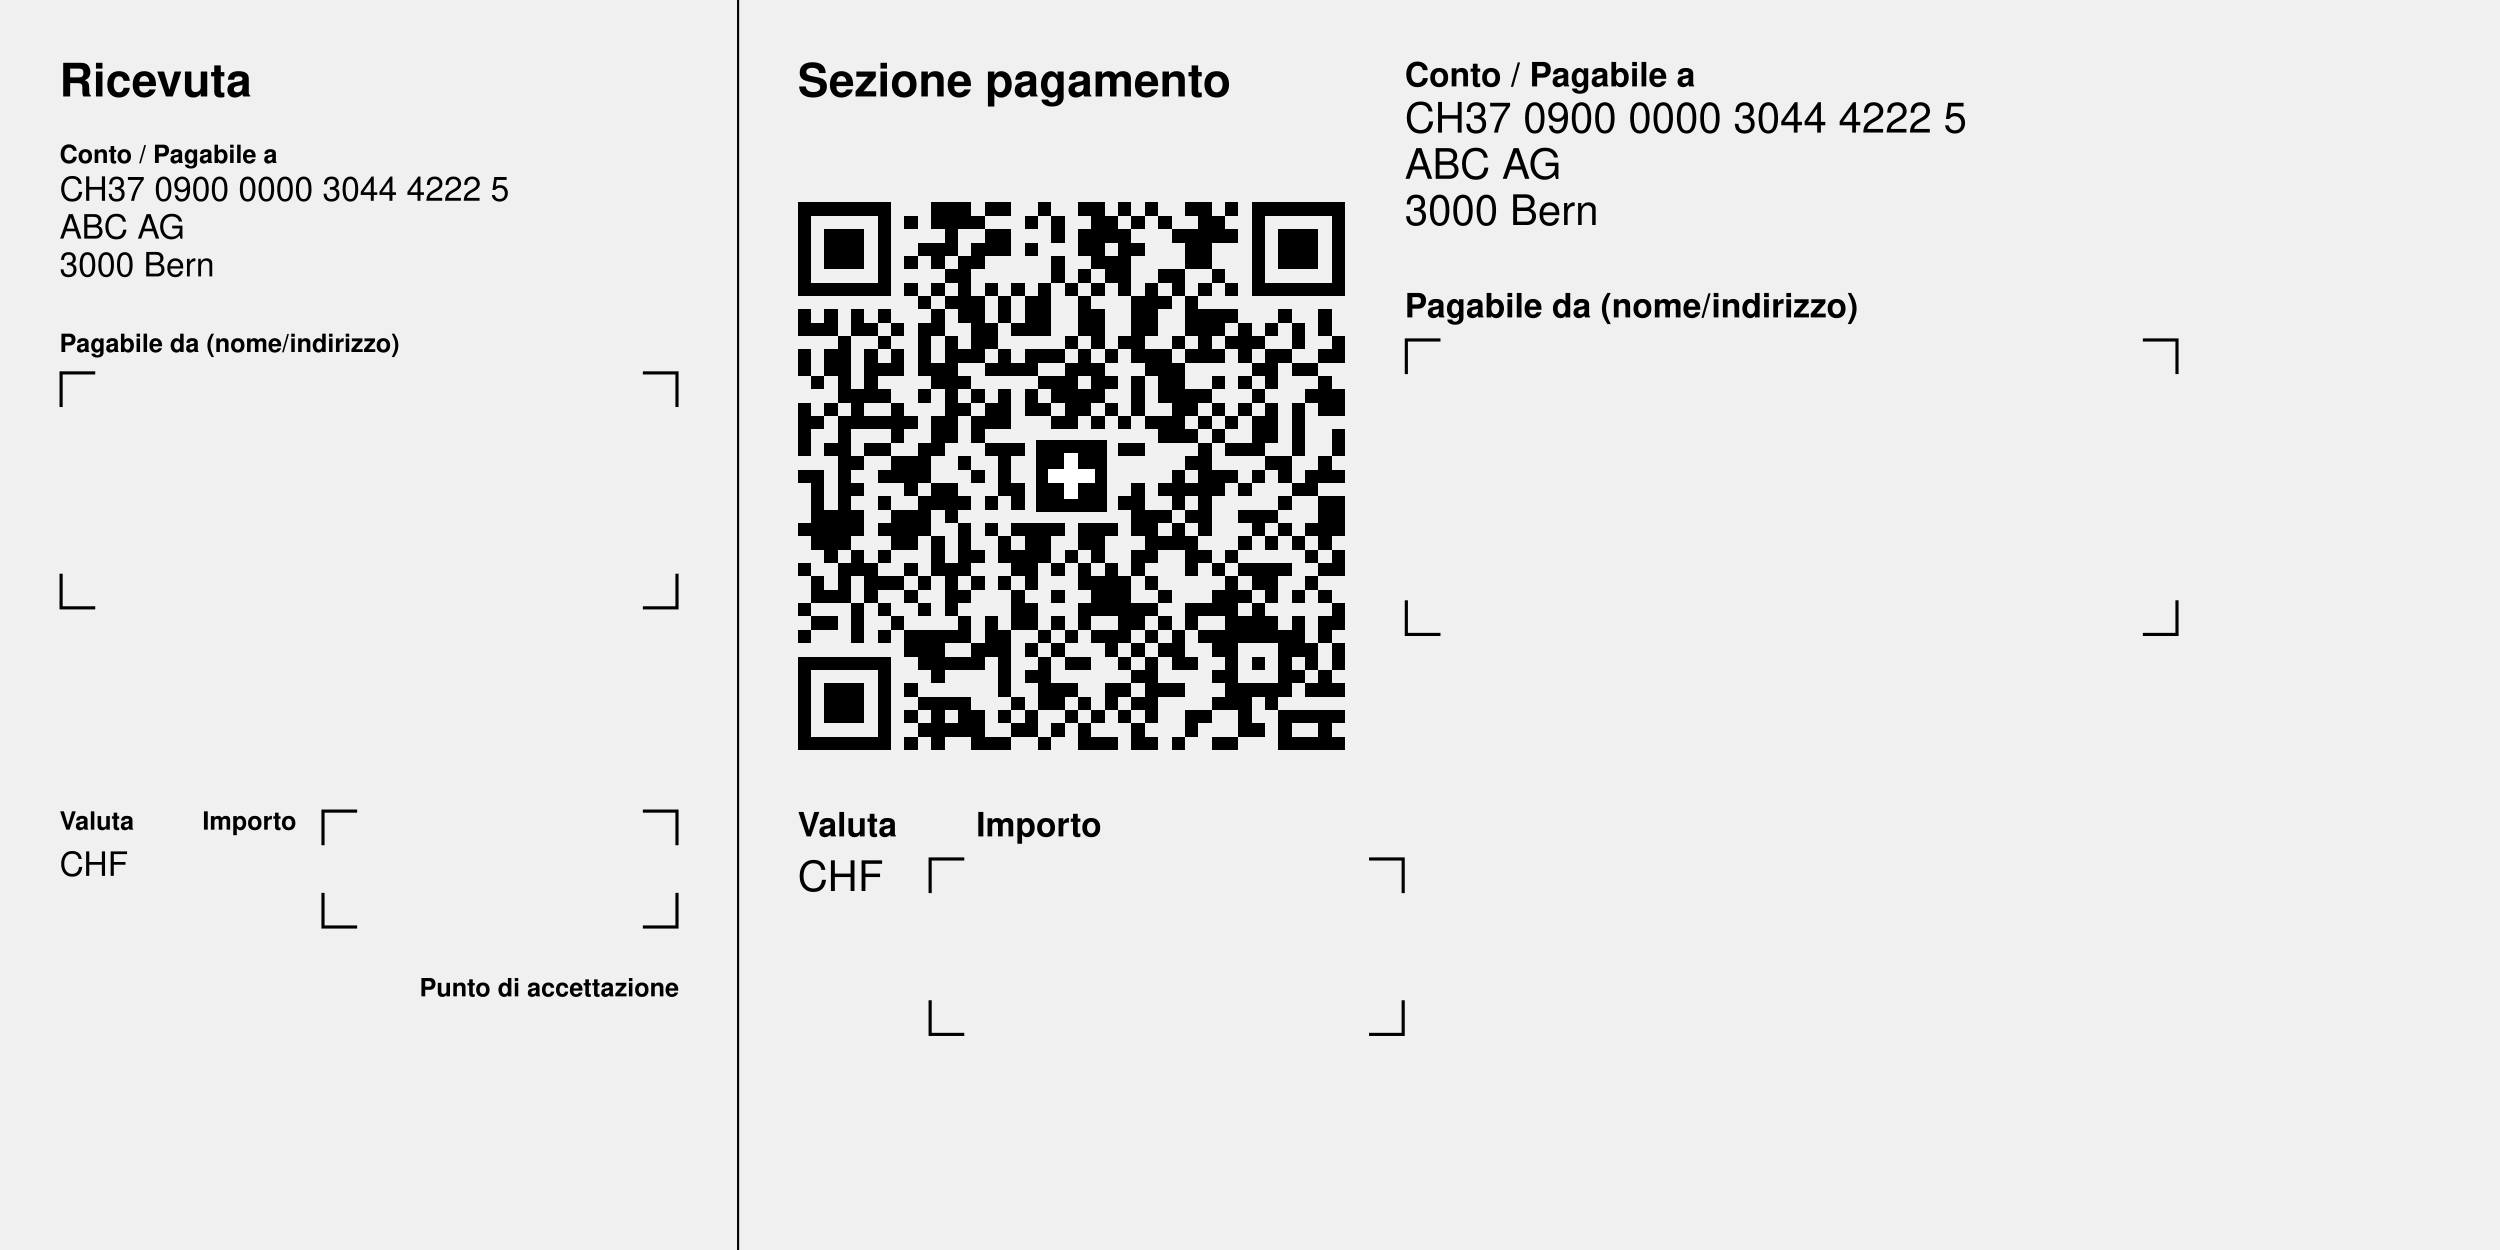
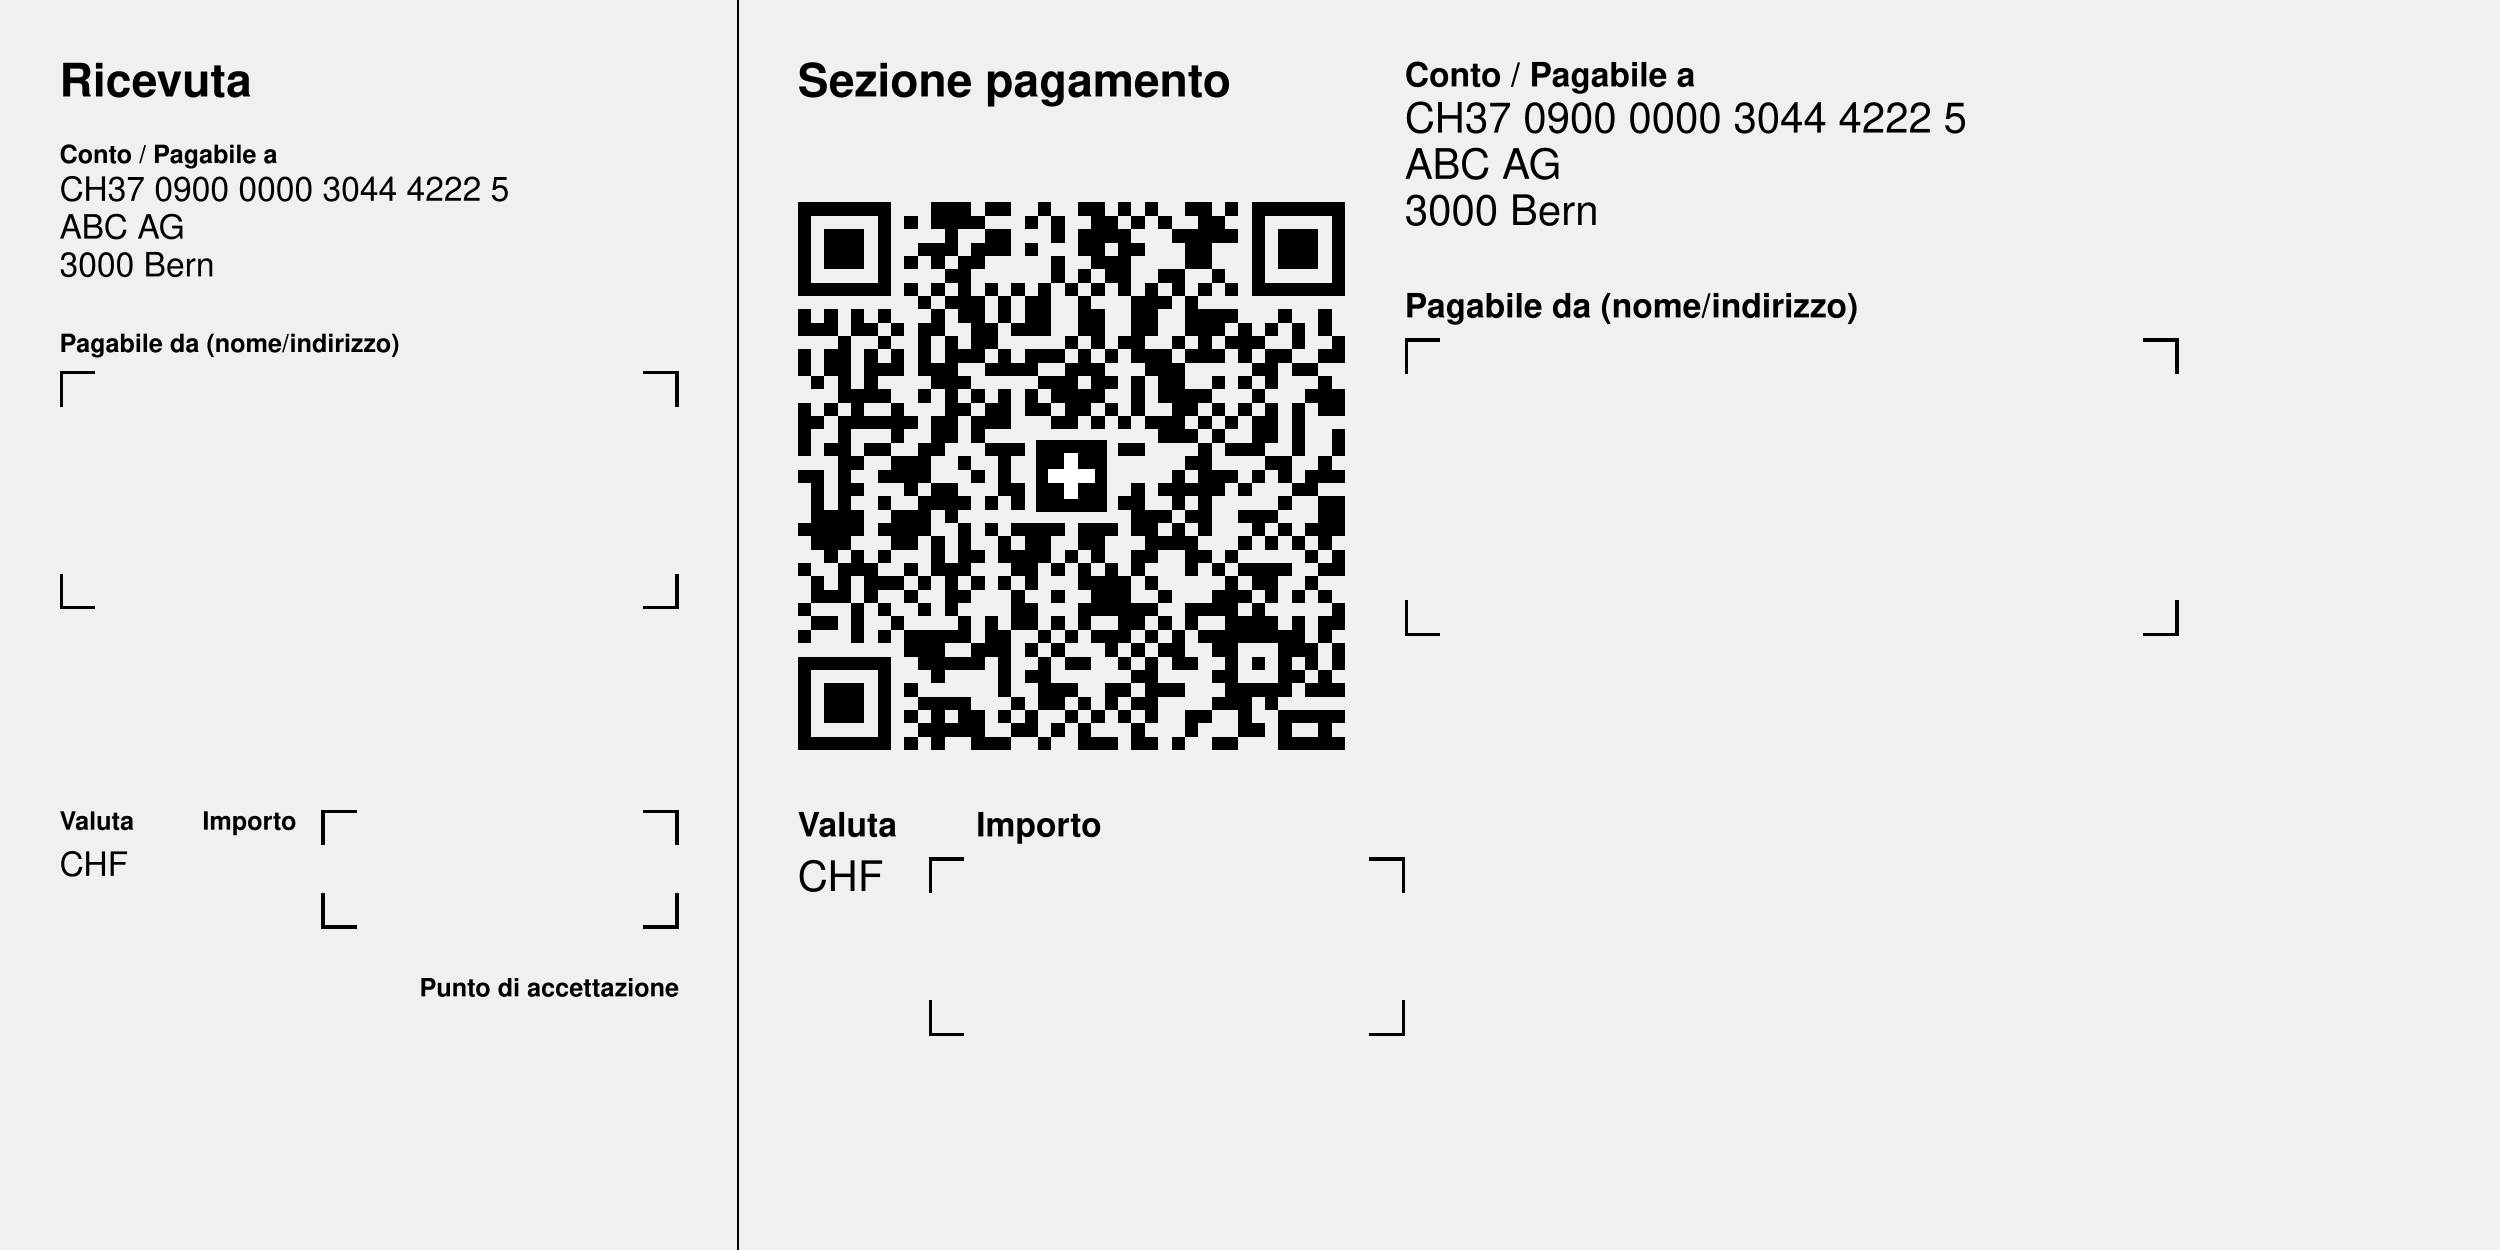
<svg xmlns="http://www.w3.org/2000/svg" width="210mm" height="105mm" version="1.1" viewBox="0 0 595.276 297.638">
  <g font-family="Helvetica,Arial,&quot;Liberation Sans&quot;" transform="translate(0 297.638)">
    <g transform="translate(189.921 0)">
      <text x="0" y="-274.665" font-size="11" font-weight="bold">Sezione pagamento</text>
    </g>
    <g transform="translate(189.921 -119.055) scale(3.18)">
      <path fill="#000000" shape-rendering="crispEdges" d="M0,-41h7v1h-7zm10,0h3v2h-3zm4,0h2v1h-2zm4,0h1v1h-1zm3,0h2v1h-2zm3,0h1v1h-1z m2,0h1v1h-1zm3,0h2v1h-2zm3,0h1v1h-1zm2,0h7v1h-7zm-34,1h1v6h-1zm6,0h1v6h-1z m2,0h1v1h-1zm5,0h1v1h-1zm4,0h1v1h-1zm2,0h1v2h-1zm3,0h2v2h-2zm3,0h1v1h-1z m2,0h1v1h-1zm3,0h2v2h-2zm4,0h1v6h-1zm6,0h1v6h-1zm-38,1h3v3h-3zm9,0h1v2h-1z m3,0h2v2h-2zm7,0h1v2h-1zm3,0h1v5h-1zm4,0h2v1h-2zm4,0h1v1h-1zm4,0h3v3h-3z m-27,1h2v1h-2zm4,0h1v2h-1zm4,0h1v1h-1zm5,0h1v2h-1zm3,0h1v1h-1zm4,0h2v2h-2z m-21,1h1v1h-1zm2,0h1v1h-1zm2,0h1v5h-1zm7,0h1v2h-1zm4,0h1v2h-1zm-12,1h1v1h-1z m10,0h1v1h-1zm6,0h2v1h-2zm4,0h1v1h-1zm-30,1h5v1h-5zm7,0h1v1h-1zm2,0h1v1h-1z m4,0h1v1h-1zm2,0h1v1h-1zm2,0h1v4h-1zm2,0h1v1h-1zm2,0h1v1h-1zm4,0h1v4h-1z m2,0h1v1h-1zm2,0h1v1h-1zm2,0h1v1h-1zm3,0h5v1h-5zm-26,1h1v1h-1zm2,0h1v1h-1z m2,0h1v5h-1zm2,0h1v2h-1zm2,0h1v3h-1zm4,0h1v3h-1zm4,0h1v5h-1zm2,0h1v1h-1z m2,0h1v3h-1zm-29,1h1v2h-1zm2,0h1v2h-1zm2,0h1v2h-1zm2,0h1v1h-1zm4,0h1v2h-1z m12,0h1v3h-1zm8,0h2v2h-2zm2,0h1v1h-1zm4,0h1v1h-1zm3,0h1v2h-1zm-38,1h1v1h-1z m4,0h1v1h-1zm2,0h1v1h-1zm2,0h1v4h-1zm5,0h1v2h-1zm2,0h1v1h-1zm17,0h1v3h-1z m2,0h1v1h-1zm2,0h1v2h-1zm-34,1h1v5h-1zm3,0h1v1h-1zm5,0h1v8h-1zm9,0h1v1h-1z m4,0h1v1h-1zm4,0h1v1h-1zm2,0h1v2h-1zm2,0h1v1h-1zm2,0h1v1h-1zm6,0h1v2h-1z m-40,1h1v2h-1zm2,0h1v2h-1zm3,0h1v4h-1zm2,0h1v2h-1zm5,0h1v1h-1zm3,0h1v2h-1z m2,0h3v1h-3zm4,0h1v2h-1zm2,0h1v1h-1zm3,0h2v2h-2zm3,0h1v1h-1zm2,0h1v1h-1z m4,0h1v3h-1zm1,0h1v1h-1zm3,0h1v1h-1zm-33,1h1v1h-1zm4,0h1v2h-1zm4,0h1v1h-1z m2,0h2v1h-2zm4,0h1v5h-1zm2,0h1v3h-1zm6,0h1v6h-1zm6,0h1v1h-1zm3,0h2v1h-2z m-36,1h1v1h-1zm11,0h1v1h-1zm6,0h2v1h-2zm5,0h1v1h-1zm2,0h1v3h-1zm2,0h1v2h-1z m4,0h1v1h-1zm2,0h1v1h-1zm6,0h1v3h-1zm-35,1h1v3h-1zm2,0h1v1h-1zm3,0h1v1h-1z m4,0h1v1h-1zm2,0h1v3h-1zm2,0h1v2h-1zm2,0h1v1h-1zm2,0h1v2h-1zm8,0h2v1h-2z m5,0h1v1h-1zm4,0h1v1h-1zm2,0h1v2h-1zm-40,1h1v4h-1zm2,0h1v1h-1zm5,0h1v3h-1z m5,0h1v1h-1zm2,0h1v2h-1zm4,0h1v1h-1zm5,0h1v1h-1zm6,0h1v1h-1zm2,0h1v1h-1z m2,0h1v1h-1zm2,0h1v3h-1zm2,0h1v4h-1zm-36,1h1v1h-1zm2,0h1v10h-1zm2,0h2v1h-2z m3,0h1v1h-1zm2,0h1v3h-1zm3,0h1v2h-1zm6,0h1v1h-1zm3,0h1v1h-1zm2,0h1v1h-1z m2,0h2v1h-2zm4,0h1v1h-1zm2,0h1v1h-1zm2,0h1v3h-1zm-7,1h1v1h-1zm2,0h1v1h-1z m2,0h1v1h-1zm9,0h1v2h-1zm-38,1h1v1h-1zm3,0h2v1h-2zm4,0h1v3h-1zm5,0h3v1h-3z m10,0h2v1h-2zm6,0h1v7h-1zm2,0h2v1h-2zm-28,1h1v1h-1zm3,0h2v2h-2zm5,0h1v1h-1z m3,0h1v3h-1zm14,0h1v1h-1zm6,0h2v1h-2zm4,0h1v2h-1zm-39,1h2v1h-2zm6,0h1v1h-1z m7,0h1v1h-1zm15,0h1v3h-1zm3,0h2v1h-2zm3,0h1v1h-1zm2,0h1v1h-1zm2,0h1v2h-1z m2,0h1v1h-1zm-39,1h1v5h-1zm3,0h1v1h-1zm4,0h1v1h-1zm2,0h2v2h-2zm6,0h1v2h-1z m9,0h1v4h-1zm2,0h1v1h-1zm2,0h1v1h-1zm2,0h1v1h-1zm2,0h1v1h-1zm4,0h1v1h-1z m-31,1h1v1h-1zm3,0h1v3h-1zm3,0h1v1h-1zm2,0h1v1h-1zm10,0h1v1h-1zm12,0h1v1h-1z m3,0h2v3h-2zm-37,1h1v4h-1zm2,0h1v2h-1zm3,0h2v3h-2zm4,0h1v1h-1zm15,0h1v4h-1z m1,0h1v1h-1zm2,0h1v1h-1zm4,0h3v1h-3zm-33,1h1v1h-1zm6,0h1v1h-1zm6,0h1v4h-1z m2,0h1v1h-1zm2,0h4v1h-4zm5,0h2v2h-2zm2,0h1v1h-1zm5,0h1v2h-1zm6,0h1v1h-1z m2,0h1v1h-1zm2,0h1v1h-1zm-28,1h1v3h-1zm5,0h1v2h-1zm2,0h2v2h-2zm10,0h1v1h-1z m2,0h1v3h-1zm4,0h1v1h-1zm2,0h1v1h-1zm2,0h1v1h-1zm2,0h1v1h-1zm-35,1h1v2h-1z m2,0h1v1h-1zm7,0h1v1h-1zm3,0h1v2h-1zm4,0h1v1h-1zm2,0h1v1h-1zm3,0h1v2h-1z m5,0h1v1h-1zm2,0h1v1h-1zm6,0h1v1h-1zm2,0h1v2h-1zm-40,1h1v1h-1zm3,0h1v3h-1z m2,0h1v3h-1zm3,0h1v1h-1zm3,0h1v4h-1zm6,0h1v2h-1zm2,0h1v1h-1zm2,0h1v2h-1z m2,0h1v4h-1zm8,0h1v1h-1zm2,0h4v1h-4zm6,0h1v1h-1zm-38,1h1v2h-1zm5,0h2v1h-2z m3,0h1v1h-1zm4,0h1v1h-1zm2,0h1v1h-1zm7,0h1v3h-1zm2,0h1v5h-1zm2,0h1v1h-1z m6,0h1v10h-1zm2,0h2v1h-2zm4,0h1v1h-1zm-36,1h1v1h-1zm6,0h1v1h-1zm4,0h1v1h-1z m4,0h1v3h-1zm3,0h1v1h-1zm8,0h1v1h-1zm4,0h1v2h-1zm2,0h1v1h-1zm2,0h1v1h-1z m2,0h1v1h-1zm2,0h1v1h-1zm-39,1h1v1h-1zm4,0h1v3h-1zm2,0h1v1h-1zm3,0h1v1h-1z m8,0h1v2h-1zm4,0h1v2h-1zm4,0h2v1h-2zm4,0h2v1h-2zm5,0h1v3h-1zm6,0h1v2h-1z m-39,1h2v1h-2zm6,0h1v1h-1zm5,0h1v2h-1zm2,0h1v3h-1zm5,0h1v1h-1zm6,0h1v1h-1z m2,0h1v1h-1zm2,0h1v1h-1zm4,0h1v2h-1zm2,0h1v2h-1zm2,0h1v3h-1zm2,0h1v2h-1z m-39,1h1v1h-1zm6,0h1v1h-1zm2,0h3v2h-3zm3,0h1v1h-1zm4,0h1v5h-1zm3,0h1v1h-1z m2,0h1v1h-1zm2,0h2v1h-2zm4,0h1v1h-1zm2,0h1v3h-1zm2,0h2v1h-2zm6,0h1v5h-1z m-23,1h1v2h-1zm4,0h1v1h-1zm2,0h1v1h-1zm4,0h1v1h-1zm2,0h1v1h-1zm2,0h1v1h-1z m4,0h1v1h-1zm7,0h1v2h-1zm2,0h1v2h-1zm-40,1h7v1h-7zm9,0h4v1h-4zm9,0h1v4h-1z m2,0h2v1h-2zm4,0h1v1h-1zm2,0h1v5h-1zm3,0h1v1h-1zm5,0h1v1h-1zm-34,1h1v6h-1z m6,0h1v6h-1zm4,0h1v1h-1zm7,0h1v1h-1zm8,0h1v1h-1zm6,0h1v1h-1zm6,0h1v1h-1z m2,0h1v2h-1zm-37,1h3v3h-3zm6,0h1v1h-1zm11,0h2v1h-2zm4,0h2v1h-2zm4,0h2v1h-2z m6,0h1v4h-1zm1,0h2v1h-2zm4,0h1v1h-1zm2,0h1v1h-1zm-31,1h4v1h-4zm7,0h1v1h-1z m3,0h1v1h-1zm2,0h1v1h-1zm2,0h1v1h-1zm2,0h1v1h-1zm6,0h1v1h-1zm4,0h1v1h-1z m-27,1h1v1h-1zm2,0h1v3h-1zm2,0h2v2h-2zm3,0h1v1h-1zm2,0h1v2h-1zm3,0h1v1h-1z m2,0h1v1h-1zm2,0h1v1h-1zm5,0h2v1h-2zm7,0h5v1h-5zm-27,1h1v1h-1zm2,0h1v1h-1z m5,0h1v1h-1zm3,0h1v1h-1zm2,0h1v2h-1zm4,0h1v2h-1zm4,0h1v1h-1zm5,0h1v1h-1z m2,0h1v2h-1zm3,0h1v2h-1zm-38,1h5v1h-5zm7,0h1v1h-1zm5,0h3v1h-3zm5,0h1v1h-1z m4,0h2v1h-2zm4,0h1v1h-1zm2,0h1v1h-1zm3,0h2v1h-2zm6,0h2v1h-2zm3,0h1v1h-1z" />
    </g>
    <g transform="translate(189.921 -119.055)">
      <path fill="#000000" shape-rendering="crispEdges" d="M56.693,-73.701h17.008v17.008h-17.008z" />
      <path fill="#FFFFFF" shape-rendering="crispEdges" d="M63.543,-70.709h3.307v11.024h-3.307zm-3.858,3.858h11.024v3.307h-11.024z" />
    </g>
    <g transform="translate(189.921 0)">
      <text x="0" y="-98.482" font-size="8" font-weight="bold">Valuta</text>
      <text x="0" y="-85.482" font-size="10">CHF</text>
      <text x="42.52" y="-98.482" font-size="8" font-weight="bold">Importo</text>
-       <path stroke="#000000" stroke-width="0.75" fill="none" d="M31.556,-59.466l0,8.129l8.129,0m96.378,0l8.129,0l0,-8.129m0,-25.512l0,-8.129l-8.129,0m-96.378,0l-8.129,0l0,8.129" />
+       <path stroke="#000000" stroke-width="0.75" shape-rendering="crispEdges" fill="none" d="M31.556,-59.466l0,8.129l8.129,0m96.378,0l8.129,0l0,-8.129m0,-25.512l0,-8.129l-8.129,0m-96.378,0l-8.129,0l0,8.129" />
    </g>
    <g transform="translate(334.488 0)">
      <text x="0" y="-277.065" font-size="8" font-weight="bold">Conto / Pagabile a</text>
      <text x="0" y="-266.065" font-size="10">CH37 0900 0000 3044 4222 5</text>
      <text x="0" y="-255.065" font-size="10">ABC AG</text>
      <text x="0" y="-244.065" font-size="10">3000 Bern</text>
      <text x="0" y="-222.065" font-size="8" font-weight="bold">Pagabile da (nome/indirizzo)</text>
-       <path stroke="#000000" stroke-width="0.75" fill="none" d="M0.375,-154.702l0,8.129l8.129,0m167.244,0l8.129,0l0,-8.129m0,-53.858l0,-8.129l-8.129,0m-167.244,0l-8.129,0l0,8.129" />
+       <path stroke="#000000" stroke-width="0.75" shape-rendering="crispEdges" fill="none" d="M0.375,-154.702l0,8.129l8.129,0m167.244,0l8.129,0l0,-8.129m0,-53.858l0,-8.129l-8.129,0m-167.244,0l-8.129,0l0,8.129" />
    </g>
    <g transform="translate(14.173 0)">
      <text x="0" y="-274.665" font-size="11" font-weight="bold">Ricevuta</text>
      <text x="0" y="-258.822" font-size="6" font-weight="bold">Conto / Pagabile a</text>
      <text x="0" y="-249.822" font-size="8">CH37 0900 0000 3044 4222 5</text>
      <text x="0" y="-240.822" font-size="8">ABC AG</text>
      <text x="0" y="-231.822" font-size="8">3000 Bern</text>
      <text x="0" y="-213.822" font-size="6" font-weight="bold">Pagabile da (nome/indirizzo)</text>
-       <path stroke="#000000" stroke-width="0.75" fill="none" d="M0.375,-161.033l0,8.129l8.129,0m130.394,0l8.129,0l0,-8.129m0,-39.685l0,-8.129l-8.129,0m-130.394,0l-8.129,0l0,8.129" />
+       <path stroke="#000000" stroke-width="0.75" shape-rendering="crispEdges" fill="none" d="M0.375,-161.033l0,8.129l8.129,0m130.394,0l8.129,0l0,-8.129m0,-39.685l0,-8.129l-8.129,0m-130.394,0l-8.129,0l0,8.129" />
      <text x="0" y="-100.082" font-size="6" font-weight="bold">Valuta</text>
      <text x="0" y="-89.082" font-size="8">CHF</text>
      <text x="34.016" y="-100.082" font-size="6" font-weight="bold">Importo</text>
-       <path stroke="#000000" stroke-width="0.75" fill="none" d="M62.737,-85.039l0,8.129l8.129,0m68.031,0l8.129,0l0,-8.129m0,-11.339l0,-8.129l-8.129,0m-68.031,0l-8.129,0l0,8.129" />
+       <path stroke="#000000" stroke-width="0.75" shape-rendering="crispEdges" fill="none" d="M62.737,-85.039l0,8.129l8.129,0m68.031,0l8.129,0l0,-8.129m0,-11.339l0,-8.129l-8.129,0m-68.031,0l-8.129,0l0,8.129" />
      <text x="85.722" y="-60.397" font-size="6" font-weight="bold">Punto di accettazione</text>
    </g>
-     <path stroke="#000000" stroke-width="0.5" fill="none" d="M175.748,0l0,-297.638" />
+     <path stroke="#000000" stroke-width="0.5" shape-rendering="crispEdges" fill="none" d="M175.748,0l0,-297.638" />
  </g>
</svg>
